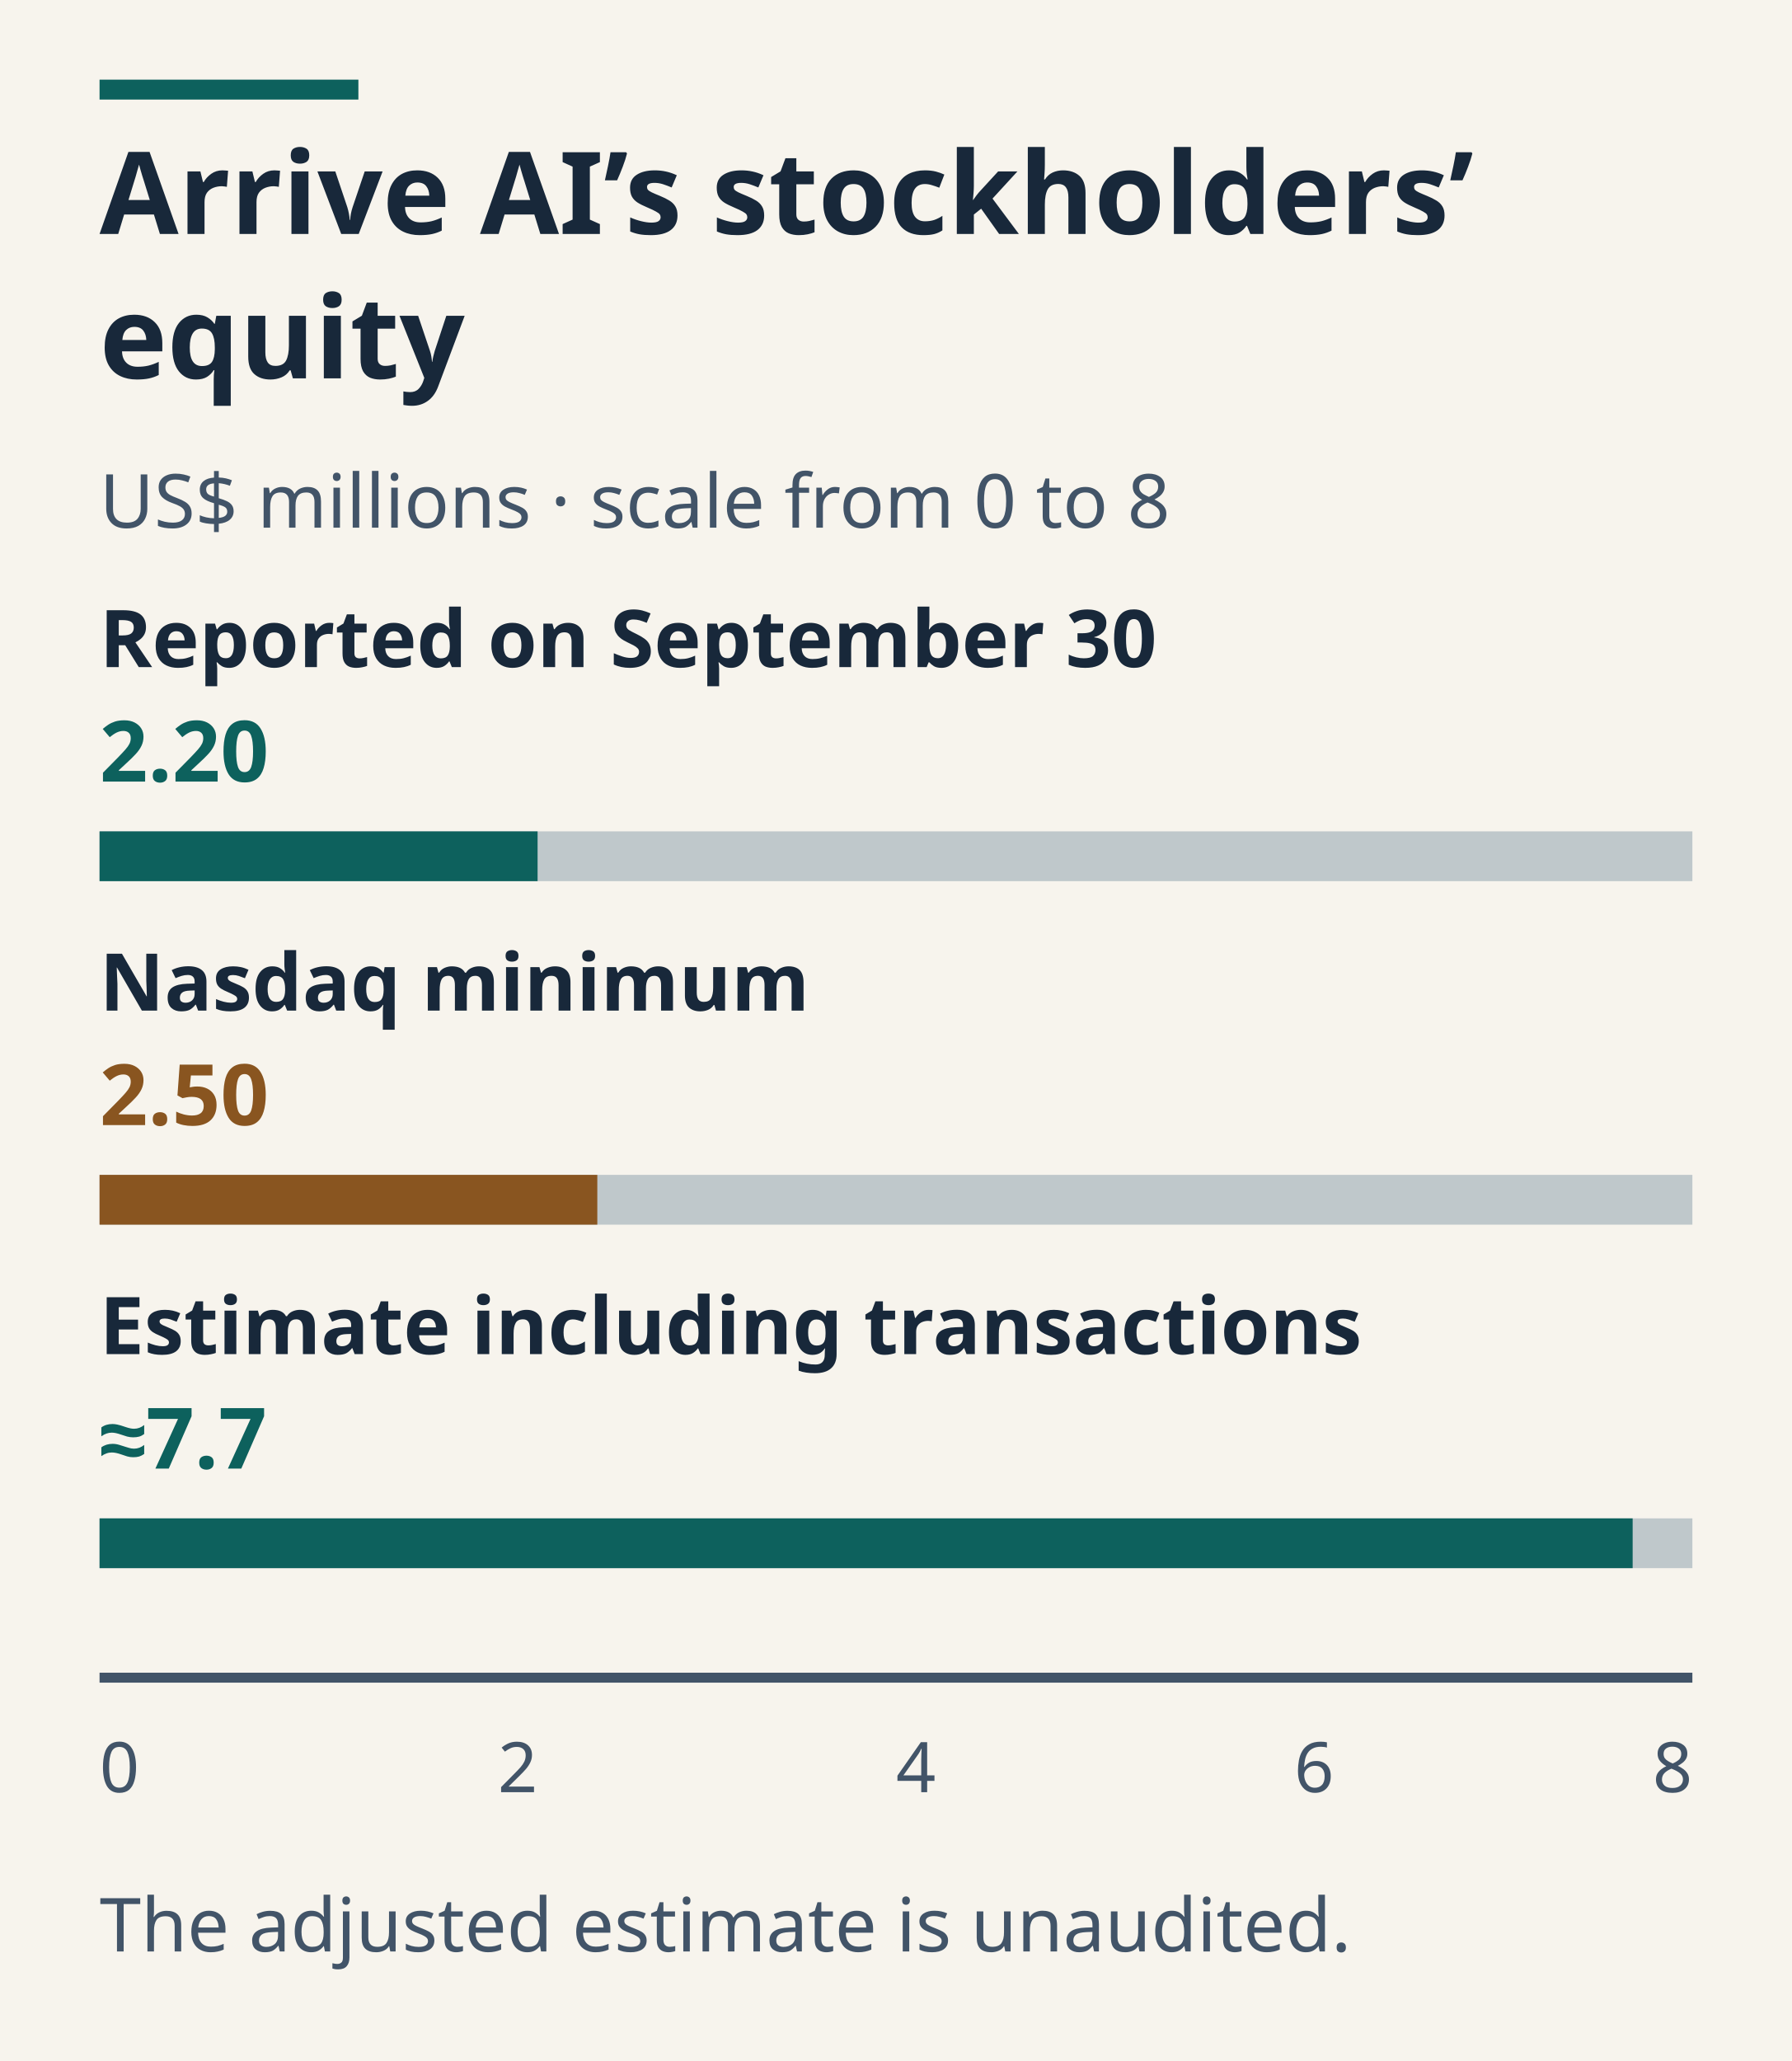
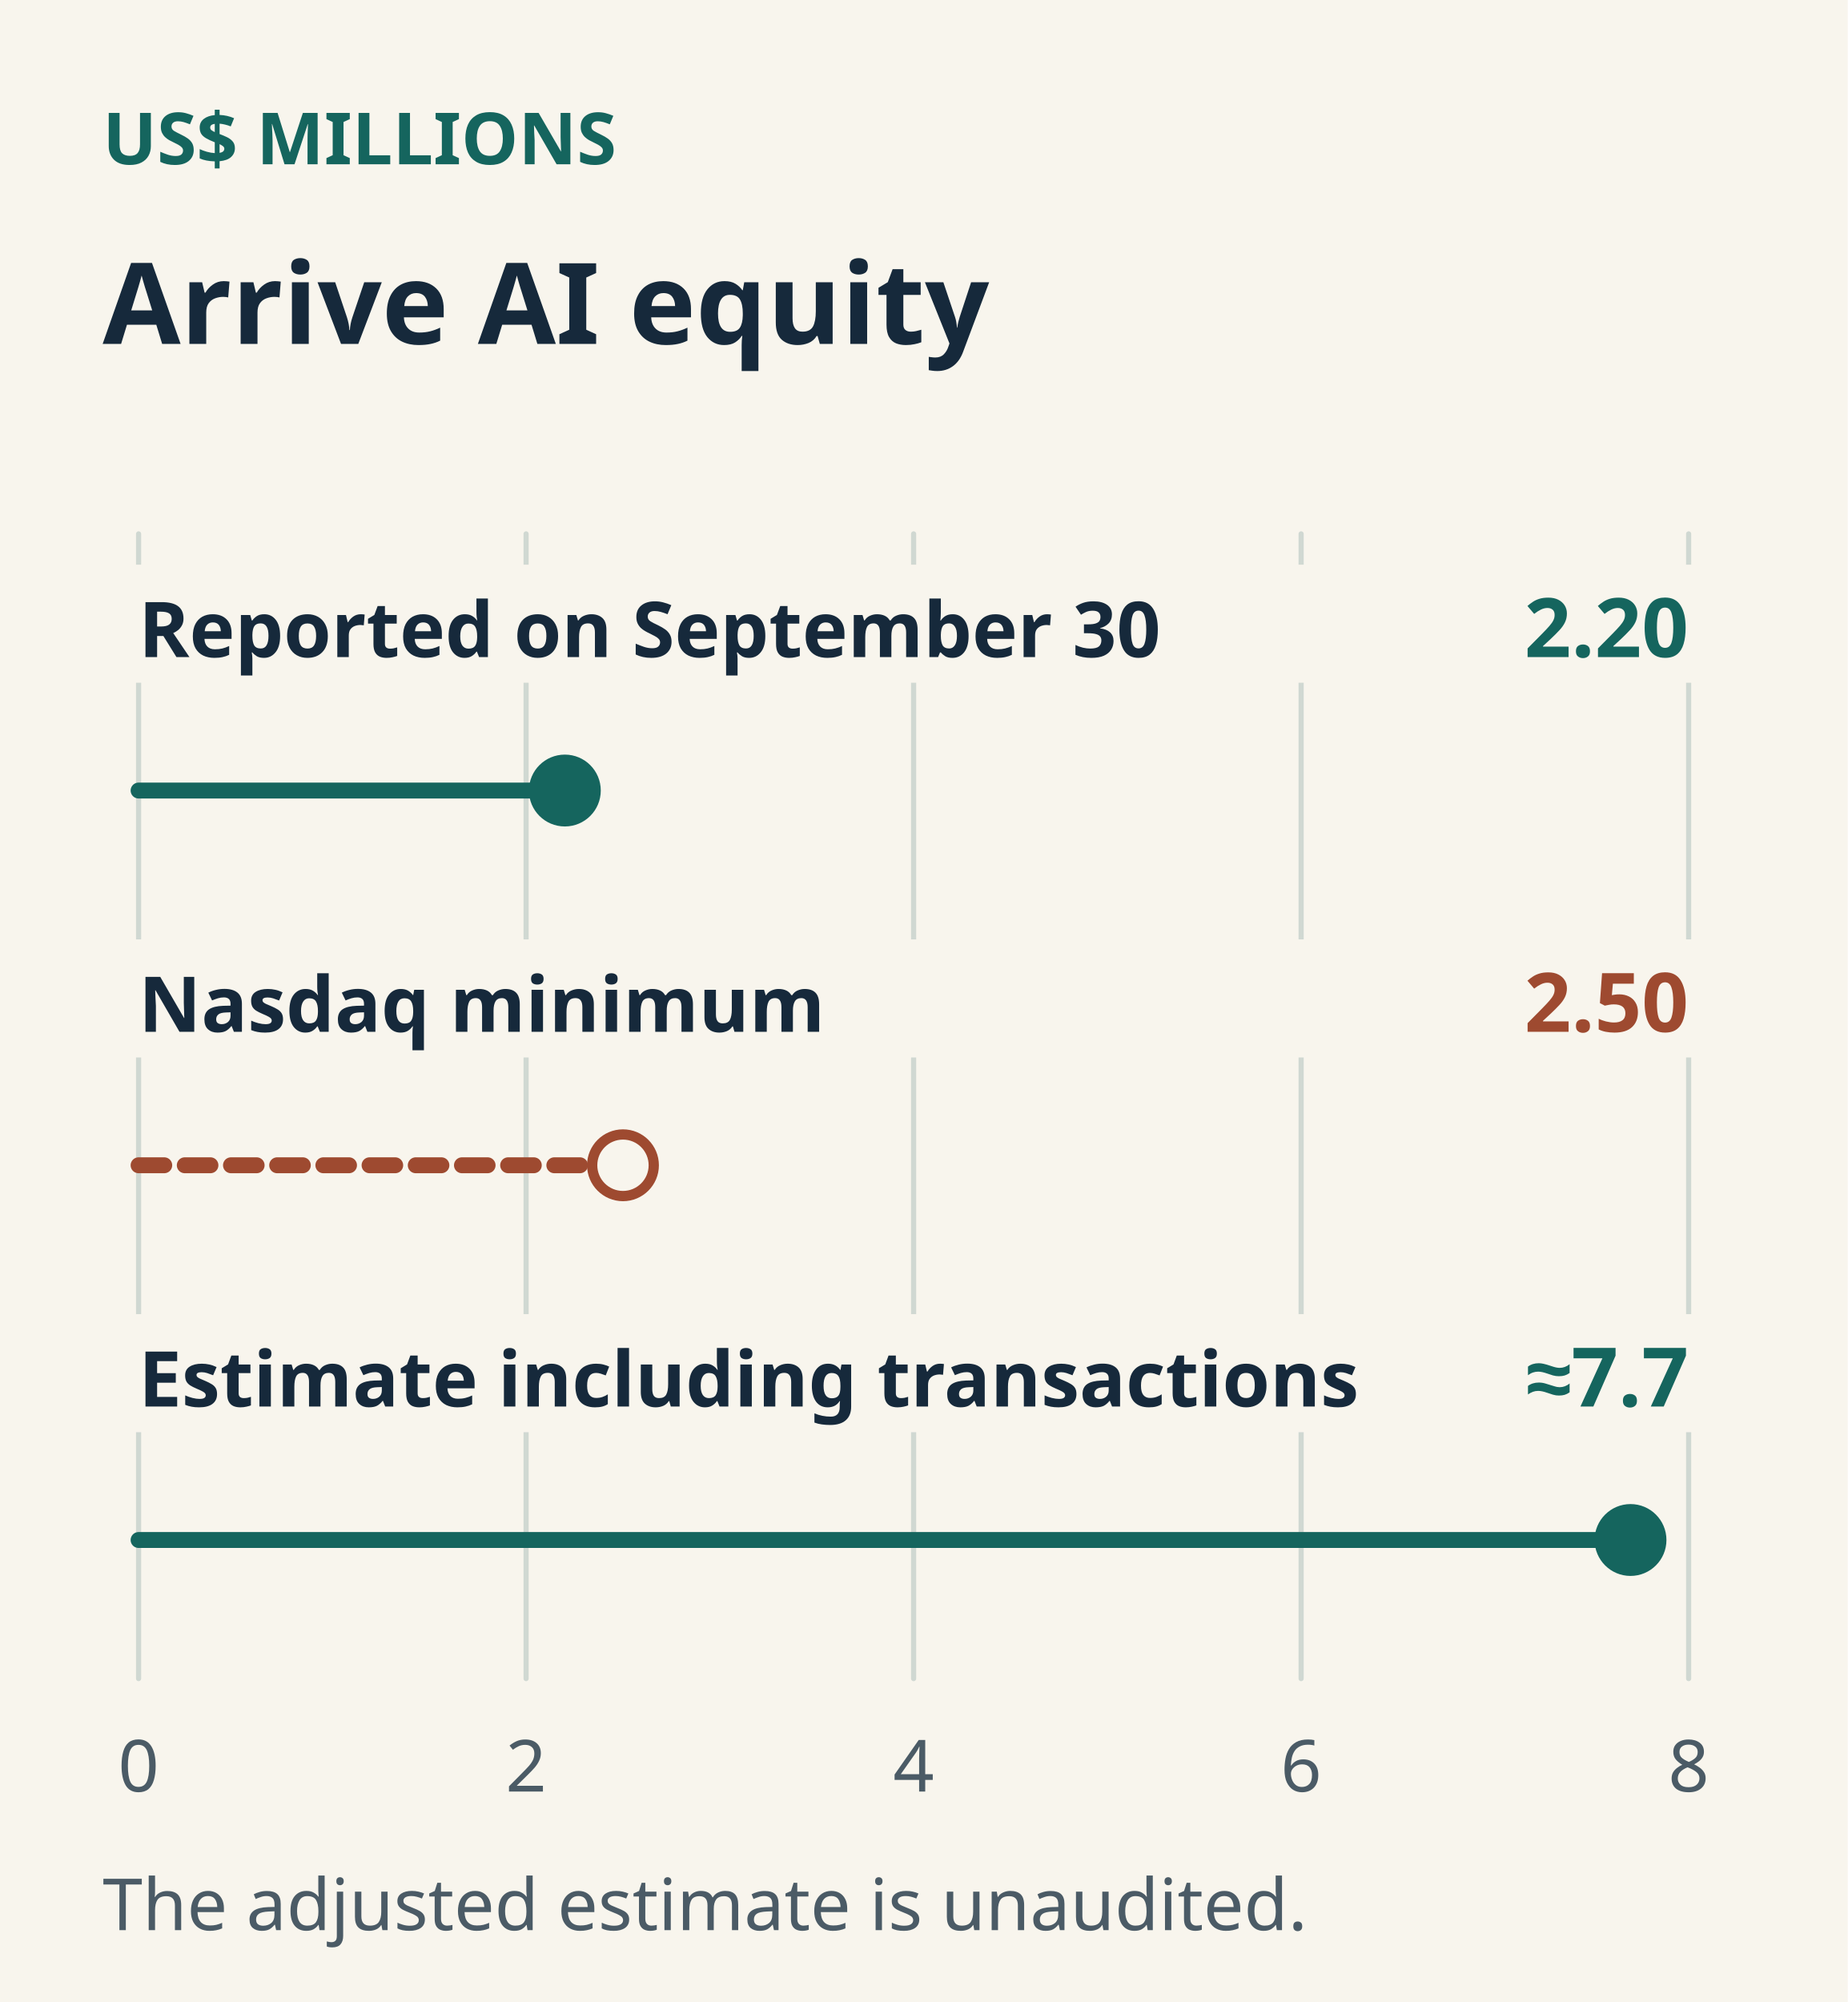
- <svg xmlns="http://www.w3.org/2000/svg" width="360" lang="en" role="img" aria-labelledby="title desc" font-family="Noto Sans, Arial, sans-serif" height="414" viewBox="0 0 360 414">
-   <rect id="paper" x="0" y="0" width="360" height="414" fill="#F7F4ED" data-role="background" />
-   <rect id="rule" x="20" y="16" width="52" height="4" fill="#0D615D" />
-   <text id="head0" x="20" y="47" font-size="23" fill="#18283A" font-weight="700">Arrive AI’s stockholders’</text>
-   <text id="head1" x="20" y="76" font-size="23" fill="#18283A" font-weight="700">equity</text>
-   <text id="subtitle" x="20" y="106" font-size="15" fill="#425468" font-weight="400">US$ millions · scale from 0 to 8</text>
-   <text id="barlabel0" x="20" y="134" font-size="16" fill="#18283A" font-weight="700">Reported on September 30</text>
-   <text id="value0" x="20" y="157" font-size="17" fill="#0D615D" font-weight="700">2.20</text>
-   <rect id="track0" x="20" y="167" width="320" height="10" fill="#BFC8CB" data-role="track" />
-   <rect id="bar0" x="20" y="167" width="88.0" height="10" fill="#0D615D" data-value="2.2" data-track="track0" data-role="bar" />
-   <text id="barlabel1" x="20" y="203" font-size="16" fill="#18283A" font-weight="700">Nasdaq minimum</text>
-   <text id="value1" x="20" y="226" font-size="17" fill="#895520" font-weight="700">2.50</text>
-   <rect id="track1" x="20" y="236" width="320" height="10" fill="#BFC8CB" data-role="track" />
-   <rect id="bar1" x="20" y="236" width="100.0" height="10" fill="#895520" data-value="2.5" data-track="track1" data-role="bar" />
-   <text id="barlabel2" x="20" y="272" font-size="16" fill="#18283A" font-weight="700">Estimate including transactions</text>
-   <text id="value2" x="20" y="295" font-size="17" fill="#0D615D" font-weight="700">≈7.7</text>
-   <rect id="track2" x="20" y="305" width="320" height="10" fill="#BFC8CB" data-role="track" />
-   <rect id="bar2" x="20" y="305" width="308.0" height="10" fill="#0D615D" data-value="7.7" data-track="track2" data-role="bar" />
-   <path id="axis" d="M20 336 H340 V338 H20 Z" fill="#425468" />
-   <text id="tick0" x="20" y="360" font-size="14" fill="#425468" font-weight="400">0</text>
-   <text id="tick1" x="100" y="360" font-size="14" fill="#425468" font-weight="400">2</text>
-   <text id="tick2" x="180" y="360" font-size="14" fill="#425468" font-weight="400">4</text>
-   <text id="tick3" x="260" y="360" font-size="14" fill="#425468" font-weight="400">6</text>
-   <text id="tick4" x="332" y="360" font-size="14" fill="#425468" font-weight="400">8</text>
-   <text id="note0" x="20" y="392" font-size="15" fill="#425468" font-weight="400">The adjusted estimate is unaudited.</text>
+ <svg xmlns="http://www.w3.org/2000/svg" width="360" height="390" viewBox="0 0 360 390" role="img" lang="en" aria-labelledby="title desc" font-family="Noto Sans, Arial, sans-serif">
+   <rect id="rect1" data-zone="background" x="0" y="0" width="360" height="390" fill="#F8F5ED" rx="0" />
+   <text id="text2" data-zone="text" x="20" y="32" fill="#15655E" font-size="14" font-weight="700" text-anchor="start">US$ MILLIONS</text>
+   <text id="text3" data-zone="text" x="20" y="67" fill="#16293B" font-size="22" font-weight="700" text-anchor="start">Arrive AI equity</text>
+   <path id="path4" data-zone="art" d="M27.0 104 V327" fill="none" stroke="#D0D8D2" stroke-width="1" stroke-linecap="round" stroke-linejoin="round" />
+   <text id="text5" data-zone="text" x="27.0" y="349" fill="#4B5B66" font-size="14" font-weight="400" text-anchor="middle">0</text>
+   <path id="path6" data-zone="art" d="M102.5 104 V327" fill="none" stroke="#D0D8D2" stroke-width="1" stroke-linecap="round" stroke-linejoin="round" />
+   <text id="text7" data-zone="text" x="102.5" y="349" fill="#4B5B66" font-size="14" font-weight="400" text-anchor="middle">2</text>
+   <path id="path8" data-zone="art" d="M178.0 104 V327" fill="none" stroke="#D0D8D2" stroke-width="1" stroke-linecap="round" stroke-linejoin="round" />
+   <text id="text9" data-zone="text" x="178.0" y="349" fill="#4B5B66" font-size="14" font-weight="400" text-anchor="middle">4</text>
+   <path id="path10" data-zone="art" d="M253.5 104 V327" fill="none" stroke="#D0D8D2" stroke-width="1" stroke-linecap="round" stroke-linejoin="round" />
+   <text id="text11" data-zone="text" x="253.5" y="349" fill="#4B5B66" font-size="14" font-weight="400" text-anchor="middle">6</text>
+   <path id="path12" data-zone="art" d="M329.0 104 V327" fill="none" stroke="#D0D8D2" stroke-width="1" stroke-linecap="round" stroke-linejoin="round" />
+   <text id="text13" data-zone="text" x="329.0" y="349" fill="#4B5B66" font-size="14" font-weight="400" text-anchor="middle">8</text>
+   <rect id="rect14" data-zone="background" x="20" y="110" width="319" height="23" fill="#F8F5ED" rx="0" />
+   <text id="text15" data-zone="text" x="27" y="128" fill="#16293B" font-size="15" font-weight="700" text-anchor="start">Reported on September 30</text>
+   <text id="text16" data-zone="text" x="329" y="128" fill="#15655E" font-size="16" font-weight="700" text-anchor="end">2.20</text>
+   <path id="path17" data-zone="art" d="M27 154 H110.05" fill="none" stroke="#15655E" stroke-width="3.1" stroke-linecap="round" stroke-linejoin="round" />
+   <circle id="circle18" data-zone="art" cx="110.05" cy="154" r="6" fill="#15655E" stroke="#15655E" stroke-width="2" />
+   <rect id="rect19" data-zone="background" x="20" y="183" width="319" height="23" fill="#F8F5ED" rx="0" />
+   <text id="text20" data-zone="text" x="27" y="201" fill="#16293B" font-size="15" font-weight="700" text-anchor="start">Nasdaq minimum</text>
+   <text id="text21" data-zone="text" x="329" y="201" fill="#9E4A30" font-size="16" font-weight="700" text-anchor="end">2.50</text>
+   <path id="path22" data-zone="art" d="M27 227 H121.375" fill="none" stroke="#9E4A30" stroke-width="3.1" stroke-linecap="round" stroke-linejoin="round" stroke-dasharray="5 4" />
+   <circle id="circle23" data-zone="art" cx="121.375" cy="227" r="6" fill="#F8F5ED" stroke="#9E4A30" stroke-width="2" />
+   <rect id="rect24" data-zone="background" x="20" y="256" width="319" height="23" fill="#F8F5ED" rx="0" />
+   <text id="text25" data-zone="text" x="27" y="274" fill="#16293B" font-size="15" font-weight="700" text-anchor="start">Estimate including transactions</text>
+   <text id="text26" data-zone="text" x="329" y="274" fill="#15655E" font-size="16" font-weight="700" text-anchor="end">≈7.7</text>
+   <path id="path27" data-zone="art" d="M27 300 H317.675" fill="none" stroke="#15655E" stroke-width="3.1" stroke-linecap="round" stroke-linejoin="round" />
+   <circle id="circle28" data-zone="art" cx="317.675" cy="300" r="6" fill="#15655E" stroke="#15655E" stroke-width="2" />
+   <text id="text29" data-zone="text" x="20" y="376" fill="#4B5B66" font-size="14" font-weight="400" text-anchor="start">The adjusted estimate is unaudited.</text>
</svg>
